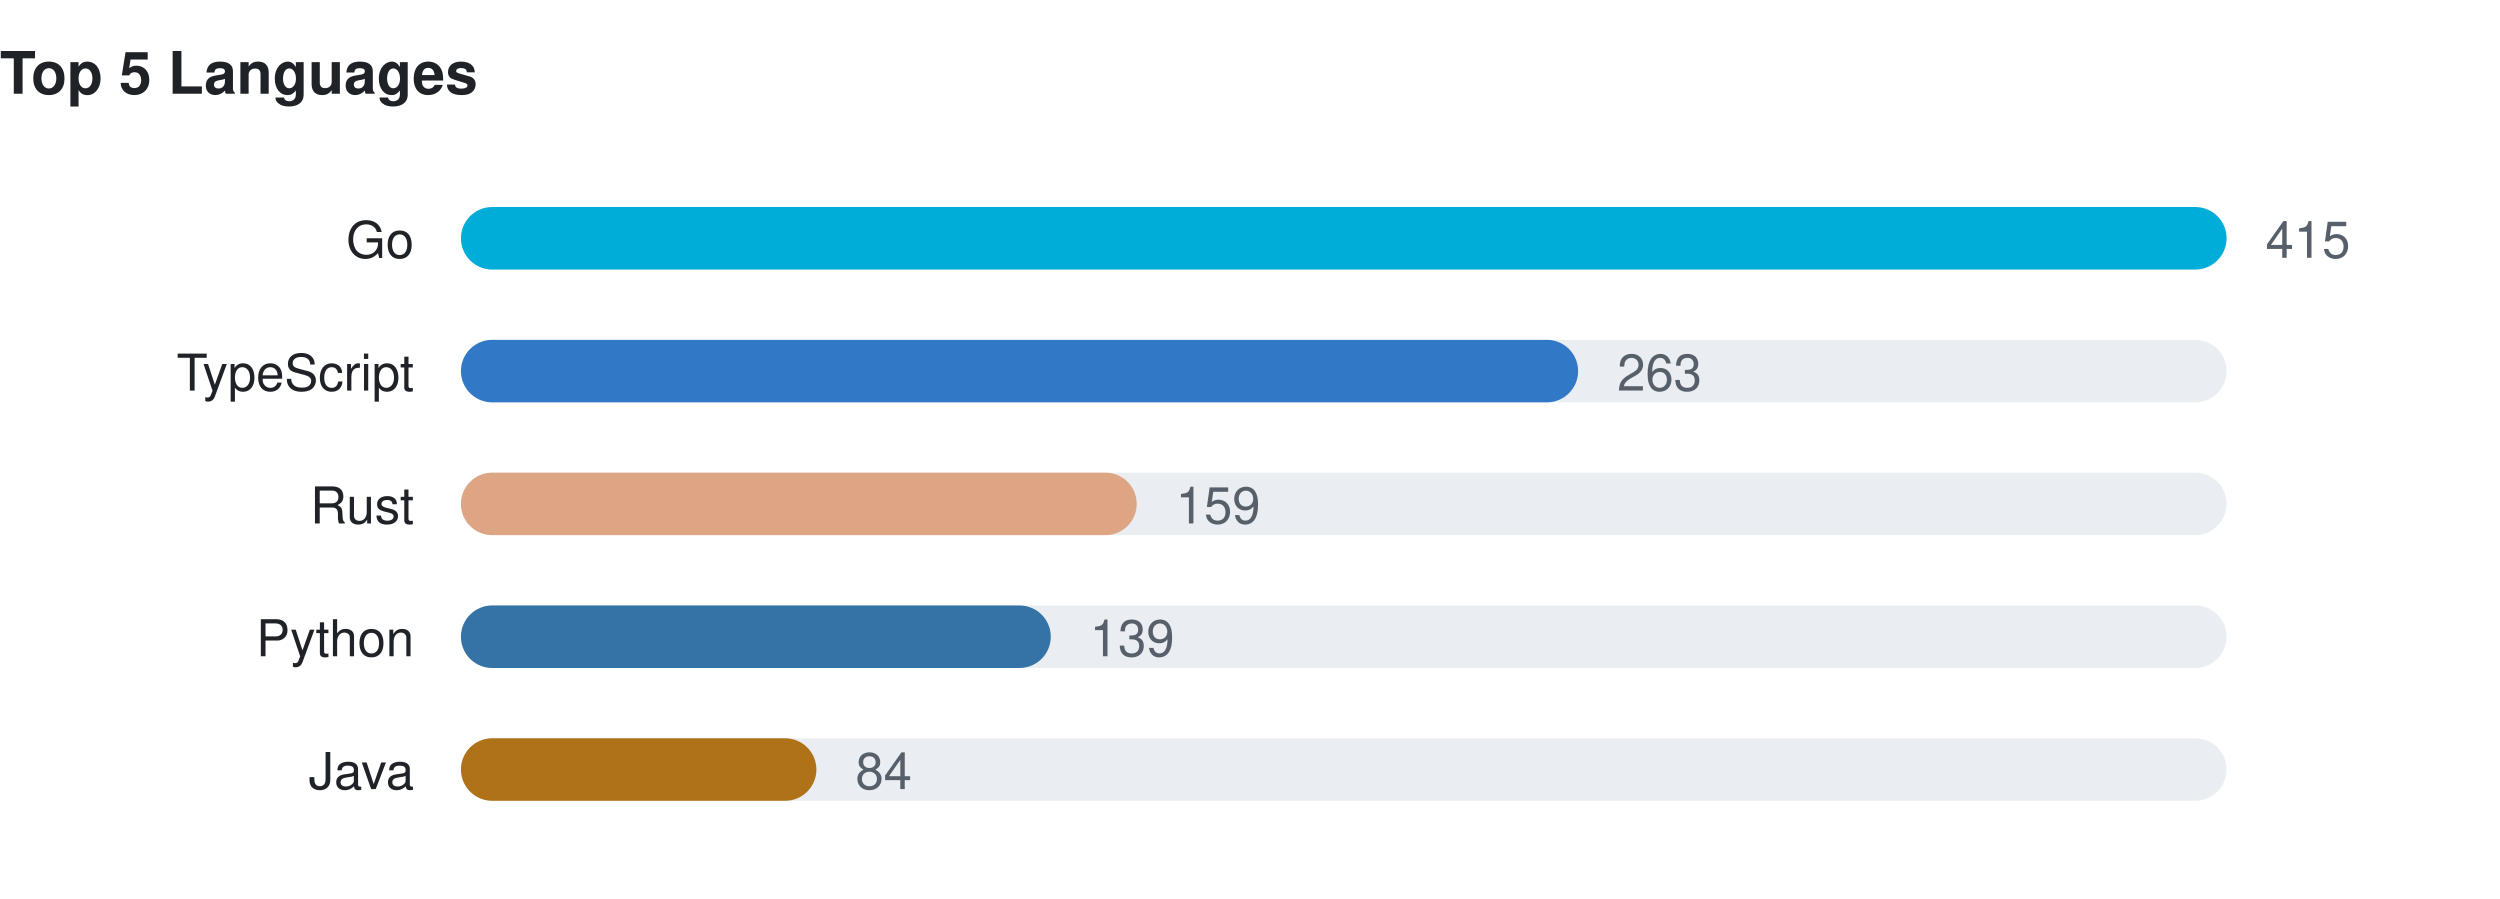
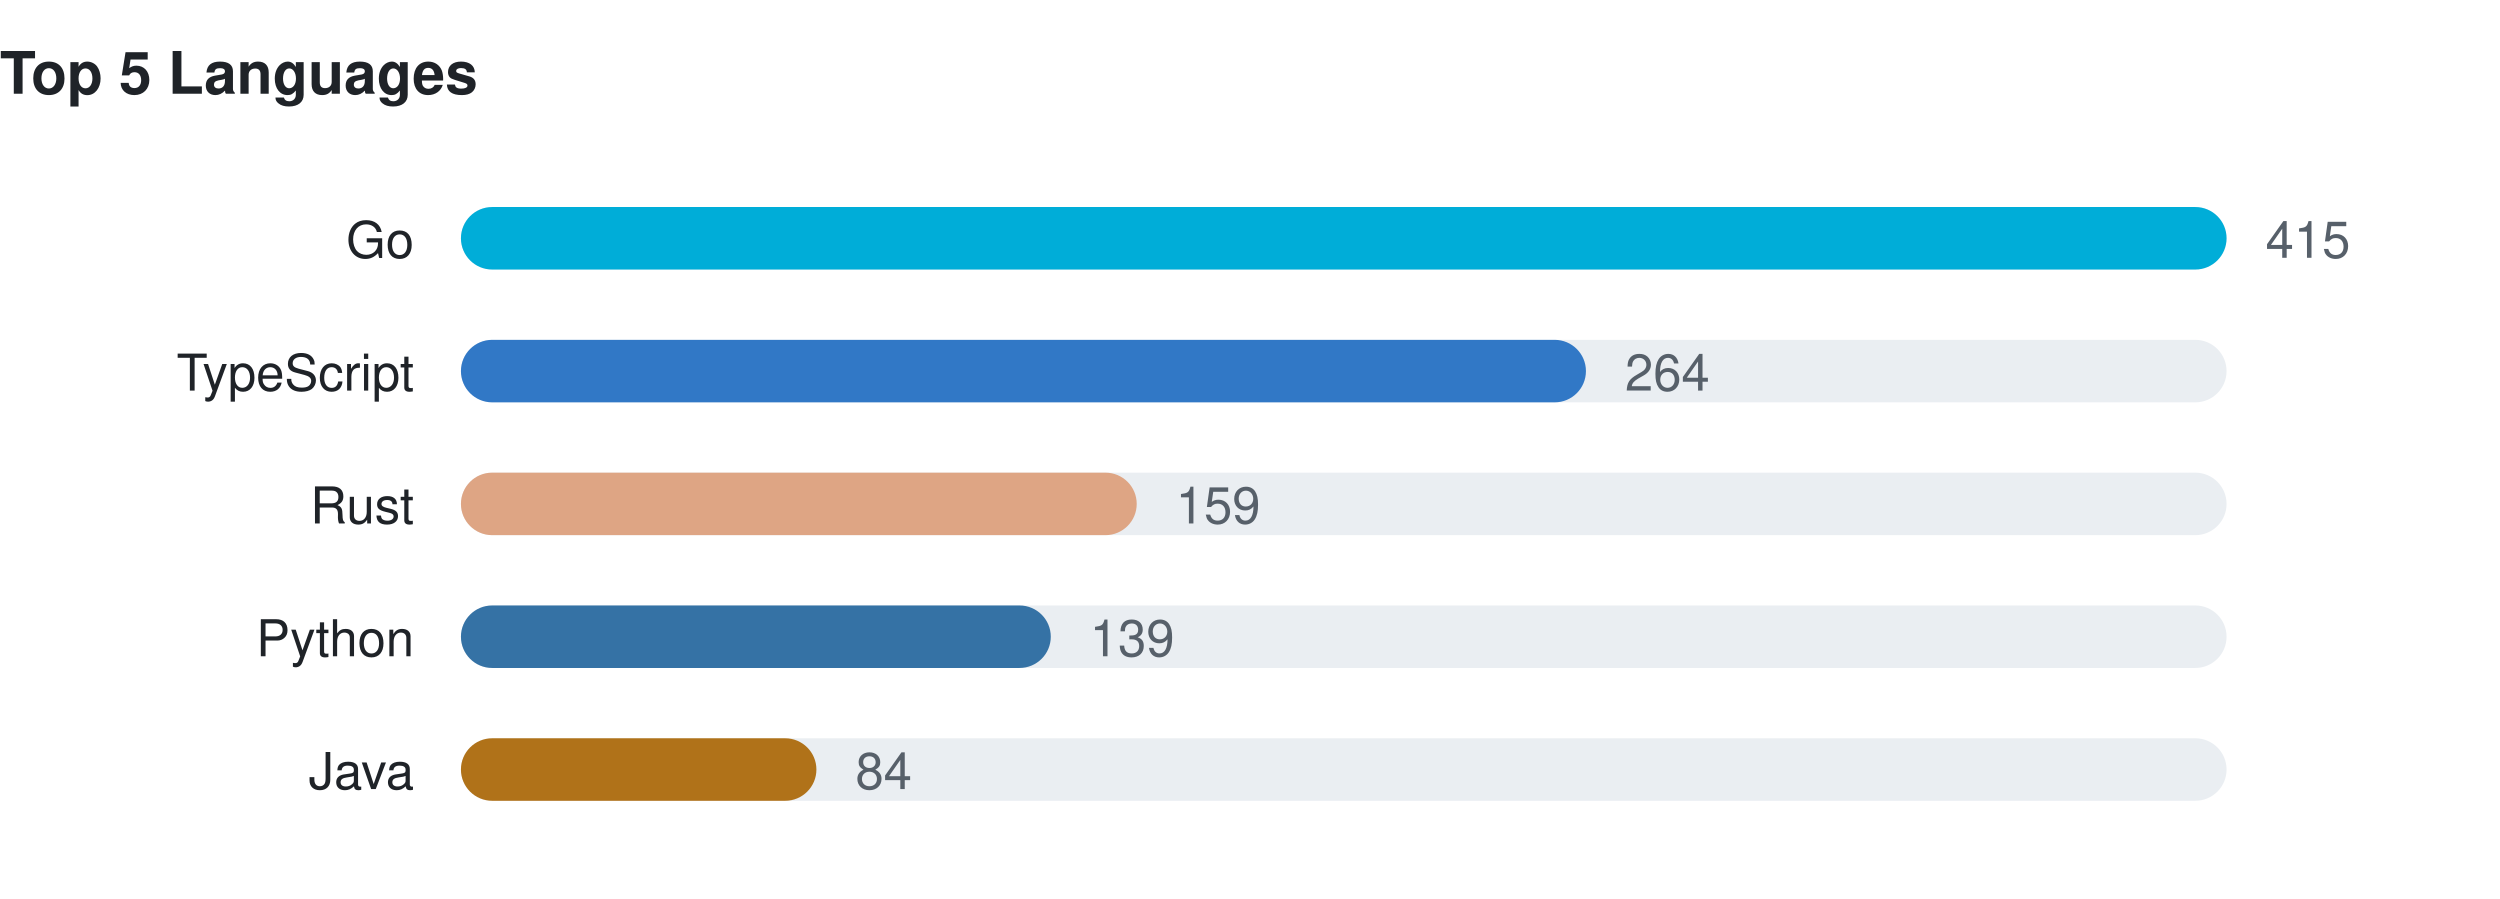
- <svg xmlns="http://www.w3.org/2000/svg" width="640" height="230" viewBox="0 0 640 230" role="img" aria-label="Top languages by solved problems: Go 415, TypeScript 263, Rust 159, Python 139, Java 84">
+ <svg xmlns="http://www.w3.org/2000/svg" width="640" height="230" viewBox="0 0 640 230" role="img" aria-label="Top languages by solved problems: Go 415, TypeScript 264, Rust 159, Python 139, Java 84">
  <style>
    text { font-family: -apple-system, BlinkMacSystemFont, "Segoe UI", Helvetica, Arial, sans-serif; }
    .title { font-size: 15px; font-weight: 600; fill: #1f2328; }
    .label { font-size: 13px; fill: #1f2328; }
    .count { font-size: 13px; fill: #57606a; }
    .track { fill: #eaeef2; }
    @media (prefers-color-scheme: dark) {
      .title { fill: #e6edf3; }
      .label { fill: #e6edf3; }
      .count { fill: #8b949e; }
      .track { fill: #30363d; }
    }
  </style>
  <text x="0" y="24" class="title">Top 5 Languages</text>
  <g transform="translate(0,44)">
    <text x="106" y="22.0" text-anchor="end" class="label">Go</text>
    <rect x="118" y="9.0" width="452" height="16" rx="8" class="track" />
    <rect x="118" y="9.0" width="452" height="16" rx="8" fill="#00ADD8" />
    <text x="580" y="22.0" class="count">415</text>
  </g>
  <g transform="translate(0,78)">
    <text x="106" y="22.0" text-anchor="end" class="label">TypeScript</text>
    <rect x="118" y="9.0" width="452" height="16" rx="8" class="track" />
-     <rect x="118" y="9.0" width="286" height="16" rx="8" fill="#3178C6" />
-     <text x="414" y="22.0" class="count">263</text>
+     <rect x="118" y="9.0" width="288" height="16" rx="8" fill="#3178C6" />
+     <text x="416" y="22.0" class="count">264</text>
  </g>
  <g transform="translate(0,112)">
    <text x="106" y="22.0" text-anchor="end" class="label">Rust</text>
    <rect x="118" y="9.0" width="452" height="16" rx="8" class="track" />
    <rect x="118" y="9.0" width="173" height="16" rx="8" fill="#DEA584" />
    <text x="301" y="22.0" class="count">159</text>
  </g>
  <g transform="translate(0,146)">
    <text x="106" y="22.0" text-anchor="end" class="label">Python</text>
    <rect x="118" y="9.0" width="452" height="16" rx="8" class="track" />
    <rect x="118" y="9.0" width="151" height="16" rx="8" fill="#3572A5" />
    <text x="279" y="22.0" class="count">139</text>
  </g>
  <g transform="translate(0,180)">
    <text x="106" y="22.0" text-anchor="end" class="label">Java</text>
    <rect x="118" y="9.0" width="452" height="16" rx="8" class="track" />
    <rect x="118" y="9.0" width="91" height="16" rx="8" fill="#B07219" />
    <text x="219" y="22.0" class="count">84</text>
  </g>
</svg>
